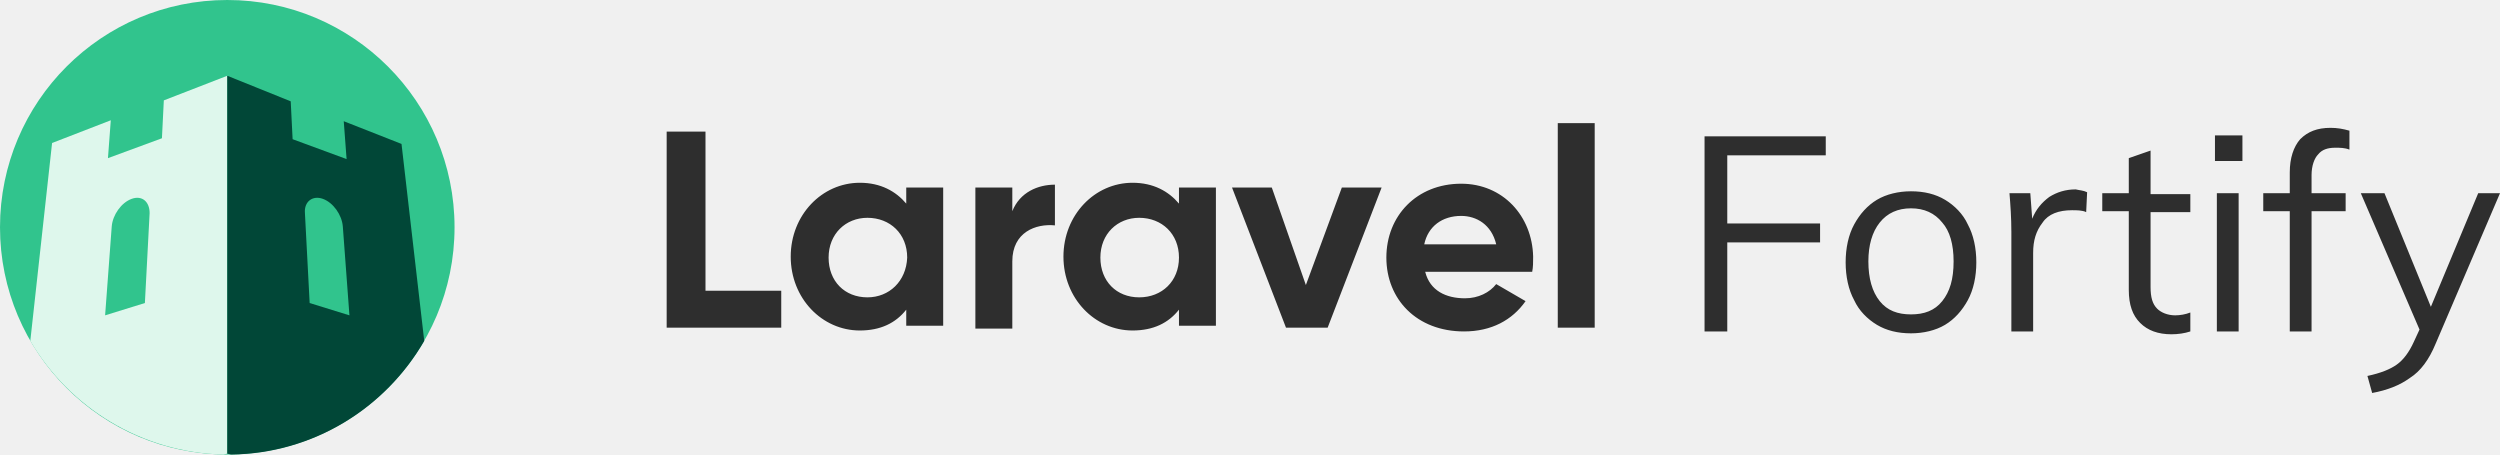
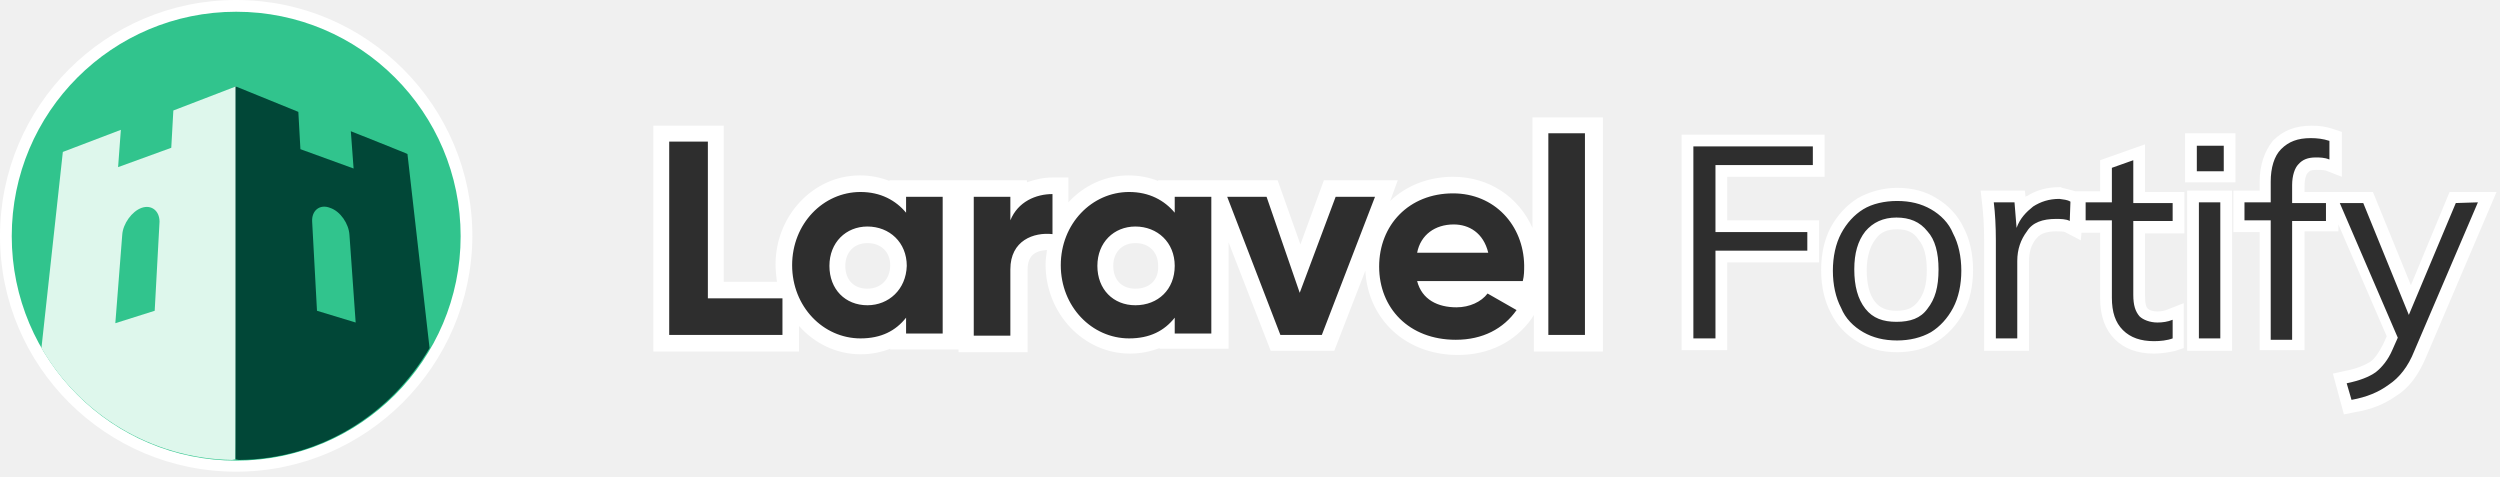
- <svg xmlns="http://www.w3.org/2000/svg" viewBox="0 0 264 48" width="264" height="48">
-   <circle fill="#31c48d" cx="24" cy="24" r="24" />
-   <path fill="#def7ec" d="M24 8l-6.7 2.6-.2 4-5.7 2.1.3-4-6.2 2.4-2.3 20.9c4.1 7 11.7 11.8 20.4 12l.4-.1v-39.9zm-8.7 24l-4.2 1.3.7-9.4c.1-1.2 1-2.5 2.1-2.9 1.1-.4 1.9.3 1.9 1.5l-.5 9.5z" />
-   <path fill="#014737" d="M36.3 12.8l.3 4-5.7-2.1-.2-4-6.7-2.7v39.9l.4.1c8.7-.1 16.3-4.9 20.4-12l-2.4-20.8-6.1-2.4zm-3.6 19.2l-.5-9.5c-.1-1.2.8-1.9 1.9-1.5 1.1.4 2 1.7 2.1 2.9l.7 9.4-4.2-1.3z" />
-   <path fill="#2E2E2E" d="M154.3 19.4c-4.7 0-7.9 3.4-7.9 7.8s3.2 7.8 8.2 7.8c2.9 0 5.1-1.2 6.5-3.2l-3.1-1.8c-.7.9-1.9 1.5-3.3 1.5-2 0-3.7-.8-4.2-2.8h11.3c.1-.5.1-1 .1-1.6-.1-4.3-3.2-7.7-7.6-7.7zm-3.9 6.4c.4-1.9 1.9-3 3.9-3 1.6 0 3.2.9 3.7 3h-7.6zm-39-6.3v4.3c-2-.2-4.5.7-4.5 3.8v7.1h-3.9v-14.9h3.9v2.5c.8-2 2.7-2.8 4.5-2.8zm-36.9 11.2h8v3.9h-12.1v-20.7h4.1v16.8zm21.2-9.2c-1.1-1.3-2.7-2.2-4.9-2.2-4 0-7.3 3.4-7.3 7.8s3.3 7.8 7.3 7.8c2.2 0 3.8-.8 4.9-2.2v1.7h3.9v-14.6h-3.9v1.7zm-4.1 9.9c-2.4 0-4.1-1.7-4.1-4.2s1.8-4.2 4.1-4.2c2.4 0 4.2 1.7 4.2 4.2-.1 2.5-1.9 4.2-4.2 4.2zm50.1-11.6h4.2l-5.7 14.8h-4.4l-5.7-14.8h4.2l3.6 10.3 3.8-10.3zm26.7-6.8v21.6h-3.9v-21.6h3.9zm-43.9 8.5c-1.1-1.3-2.7-2.2-4.9-2.2-4 0-7.3 3.4-7.3 7.8s3.3 7.8 7.3 7.8c2.2 0 3.8-.8 4.9-2.2v1.7h3.9v-14.6h-3.9v1.7zm-4.2 9.9c-2.4 0-4.1-1.7-4.1-4.2s1.8-4.2 4.1-4.2c2.4 0 4.2 1.7 4.2 4.2s-1.8 4.2-4.2 4.2zM180 35v-20.6h12.8v2h-10.4v7.2h9.8v2h-9.8v9.4h-2.4zm18.2-.7c-1-.6-1.9-1.5-2.4-2.6-.6-1.1-.9-2.5-.9-4s.3-2.9.9-4c.6-1.1 1.4-2 2.4-2.6s2.3-.9 3.6-.9c1.4 0 2.6.3 3.6.9 1 .6 1.9 1.5 2.4 2.6.6 1.1.9 2.5.9 4s-.3 2.9-.9 4c-.6 1.1-1.4 2-2.4 2.6-1 .6-2.3.9-3.6.9-1.4 0-2.6-.3-3.6-.9zm6.9-2.5c.8-1 1.2-2.3 1.2-4.2 0-1.8-.4-3.2-1.2-4.1-.8-1-1.9-1.5-3.3-1.5s-2.5.5-3.3 1.5c-.8 1-1.2 2.4-1.2 4.1 0 1.8.4 3.2 1.2 4.2.8 1 1.9 1.4 3.3 1.4s2.5-.4 3.3-1.4zm15.3-11.5l-.1 2.1c-.4-.2-1-.2-1.5-.2-1.4 0-2.5.4-3.1 1.3-.7.9-1 1.9-1 3.2v8.3h-2.3v-10.5c0-1.5-.1-2.9-.2-4.1h2.2l.2 2.7c.4-1 1-1.7 1.8-2.3.8-.5 1.7-.8 2.8-.8.4.1.8.1 1.2.3zm6.7 2v8c0 1.1.2 1.8.7 2.3.4.4 1.1.7 1.9.7.5 0 1.1-.1 1.6-.3v2c-.6.2-1.3.3-2 .3-1.4 0-2.5-.4-3.3-1.2-.8-.8-1.2-1.9-1.2-3.5v-8.3h-2.8v-1.9h2.8v-3.7l2.3-.8v4.6h4.2v1.9h-4.2zm6.8-8h2.9v2.7h-2.9v-2.7zm.2 20.7v-14.6h2.3v14.6h-2.3zm10.7-18.7c-.4.4-.7 1.2-.7 2.2v1.9h3.6v1.9h-3.6v12.7h-2.3v-12.7h-2.8v-1.9h2.8v-2.2c0-1.5.4-2.7 1.1-3.5.8-.8 1.8-1.2 3.2-1.2.7 0 1.3.1 2 .3v2c-.5-.2-1-.2-1.5-.2-.8 0-1.4.2-1.8.7zm19.2 4.1l-6.8 15.9c-.7 1.7-1.6 2.9-2.7 3.6-1.1.8-2.4 1.3-4 1.6l-.5-1.8c1.4-.3 2.4-.7 3.1-1.2.7-.5 1.3-1.3 1.8-2.4l.6-1.3-6.2-14.4h2.5l4.9 12 5-12h2.3z" />
+ <svg xmlns="http://www.w3.org/2000/svg" width="362" height="69" viewBox="0 0 362 69">
+   <style>.st0{fill:#fff}.st4{fill:#2e2e2e}</style>
+   <path class="st0" d="M221.9 17v16c-2-4.5-6.3-7.4-11.5-7.4-3.6 0-6.8 1.3-9.1 3.5l1.1-3h-10.7l-3.4 9.3-3.3-9.3h-17.3v.1c-1.3-.5-2.7-.8-4.3-.8-3.4 0-6.5 1.5-8.7 3.9v-3.6h-2.3c-1.3 0-2.6.3-3.7.7v-.3h-19.9v.1c-1.3-.5-2.7-.8-4.3-.8-6.7 0-12.2 5.8-12.2 12.9 0 .9.1 1.7.2 2.5h-7.7V18.2H94.6v32.7h21.1v-3.7c2.2 2.5 5.4 4.1 8.9 4.1 1.6 0 3-.3 4.3-.8v.1h9.9v.4h10V39c0-1.8.9-2.7 2.8-2.8-.1.7-.2 1.4-.2 2.1 0 7.1 5.5 12.9 12.2 12.9 1.6 0 3-.3 4.3-.8v.1h10V35.1l6.1 15.7h9.2l4.5-11.6c.4 7.1 5.9 12.2 13.4 12.2 4.5 0 8.3-1.9 10.7-5.3l.3-.5v5.3h10V17h-10.2zm-96.3 24.8c-2 0-3.2-1.3-3.2-3.3 0-2 1.3-3.3 3.2-3.3 2 0 3.3 1.3 3.3 3.2 0 2.1-1.4 3.4-3.3 3.4zm38.8 0c-2 0-3.2-1.3-3.2-3.3 0-2 1.3-3.3 3.2-3.3 2 0 3.3 1.3 3.3 3.3.1 2-1.2 3.3-3.3 3.3zM34.2 68.3C15.3 68.3 0 53 0 34.2 0 15.3 15.3 0 34.2 0s34.2 15.3 34.2 34.2C68.3 53 53 68.3 34.2 68.3z" />
+   <circle cx="34.2" cy="34.2" r="32.5" fill="#31c48d" />
+   <path d="M34.2 12.5 25.1 16l-.3 5.4-7.7 2.8.4-5.4L9.1 22 6 50.4c5.5 9.5 15.8 16 27.6 16.2l.5-.1c.1 0 .1-54 .1-54zM22.4 45l-5.7 1.8 1-12.8c.1-1.6 1.4-3.4 2.8-3.9s2.6.4 2.6 2L22.4 45z" fill="#def7ec" />
+   <path d="m50.8 19 .4 5.4-7.7-2.8-.3-5.4-9.1-3.7v54l.5.1c11.8-.1 22-6.6 27.6-16.2L59 22.3c.1 0-8.2-3.3-8.2-3.3zm-4.9 26-.7-12.9c-.1-1.6 1.1-2.6 2.6-2 1.5.5 2.7 2.3 2.8 3.9l.9 12.7-5.6-1.7z" fill="#014737" />
+   <path class="st0" d="m337.8 54.1 1.8-.4c1.6-.3 2.8-.8 3.6-1.3.7-.5 1.3-1.4 1.9-2.6l.5-1.1-7-16.2v1h-4.9v17.2h-6.5V33.6h-3.8v-6h3.8v-1.3c0-2.4.7-4.4 1.9-5.9l.1-.1c1.4-1.4 3.2-2.1 5.5-2.1 1.1 0 2 .1 3.2.5l1.2.4v6.5l-2.3-.9c-.4-.1-.8-.1-1.4-.1-.9 0-1 .2-1.1.3l-.1.1-.1.1c-.1.1-.4.7-.4 1.8v.9h9.9l5.5 13.5 5.6-13.5h6.8l-10.2 23.9c-1.1 2.6-2.5 4.5-4.3 5.6-1.7 1.2-3.6 2-6.1 2.4l-1.5.3-1.6-5.9zm-25.9-2.9c-2.4 0-4.3-.7-5.7-2.1-1.4-1.4-2.1-3.4-2.1-5.9v-9.5h-2.7l-.1 1.1-2.3-1.2c-.2-.1-.9-.1-1.3-.1-1 0-2.2.2-2.8 1l-.1.1c-.7.9-1 1.9-1 3.3v12.9h-6.5v-16c0-2-.1-3.8-.3-5.4l-.2-1.8h6.4l.1.9.1-.1h.1c1.4-.9 3-1.3 4.7-1.3h.2l.2.1c.1 0 .3.1.4.1.4.1.9.2 1.5.4h3.6v-4.5l6.5-2.3v6.9h5.7v6h-5.7v9c0 1.3.2 1.7.4 1.9.2.2.7.4 1.4.4.5 0 1.1-.1 1.5-.3l2.3-.9v6.5l-1.2.4c-.8.2-2 .4-3.1.4zm-37.2-.2c-2.2 0-4.1-.5-5.7-1.5-1.7-1-3.1-2.5-3.9-4.2-.9-1.7-1.4-3.8-1.4-6.2 0-2.4.5-4.5 1.4-6.2 1-1.8 2.3-3.2 3.9-4.2 1.6-.9 3.6-1.5 5.7-1.5 2.2 0 4.1.5 5.7 1.5 1.7 1 3.1 2.5 3.9 4.2.9 1.7 1.4 3.8 1.4 6.2 0 2.4-.5 4.5-1.4 6.2-1 1.8-2.3 3.2-3.9 4.2-1.5 1-3.6 1.5-5.7 1.5zm0-17.8c-1.4 0-2.4.4-3.1 1.4-.8 1-1.3 2.6-1.3 4.5 0 2 .4 3.6 1.2 4.6.7.9 1.7 1.3 3.1 1.3 1.5 0 2.4-.4 3.1-1.3.9-1.1 1.3-2.5 1.3-4.6 0-2-.4-3.5-1.2-4.4-.7-1.1-1.7-1.5-3.1-1.5zm42 17.6V27.6h6.5v23.2h-6.5zm-73.2 0V19.5h20.7v6.1h-14.1v6.3h13.3V38h-13.3v12.7h-6.6zm72.9-24.4v-7.1h7.3v7.1h-7.3z" />
+   <path class="st4" d="M245.2 49.1V21.2h17.3v2.7h-14.1v9.7h13.3v2.7h-13.3V49h-3.2v.1zm24.6-1c-1.4-.8-2.6-2-3.2-3.5-.8-1.5-1.2-3.4-1.2-5.4s.4-3.9 1.2-5.4c.8-1.5 1.9-2.7 3.2-3.5s3.1-1.2 4.9-1.2c1.9 0 3.5.4 4.9 1.2s2.6 2 3.2 3.5c.8 1.5 1.2 3.4 1.2 5.4s-.4 3.9-1.2 5.4c-.8 1.5-1.9 2.7-3.2 3.5-1.4.8-3.1 1.2-4.9 1.2-1.9 0-3.5-.4-4.9-1.2zm9.3-3.4c1.1-1.4 1.6-3.1 1.6-5.7 0-2.4-.5-4.3-1.6-5.5-1.1-1.4-2.6-2-4.5-2s-3.4.7-4.5 2c-1.1 1.4-1.6 3.2-1.6 5.5 0 2.4.5 4.3 1.6 5.7s2.6 1.9 4.5 1.9c2 0 3.5-.5 4.5-1.9zm20.7-15.5-.1 2.8c-.5-.3-1.4-.3-2-.3-1.9 0-3.4.5-4.2 1.8-.9 1.2-1.4 2.6-1.4 4.3V49H289V34.8c0-2-.1-3.9-.3-5.5h3l.3 3.7c.5-1.4 1.4-2.3 2.4-3.1 1.1-.7 2.3-1.1 3.8-1.1.6.1 1.1.1 1.6.4zm9.1 2.7v10.8c0 1.5.3 2.4.9 3.1.5.5 1.5.9 2.6.9.7 0 1.5-.1 2.2-.4V49c-.8.3-1.8.4-2.7.4-1.9 0-3.4-.5-4.5-1.6s-1.6-2.6-1.6-4.7V31.9H302v-2.6h3.8v-5l3.1-1.1v6.2h5.7V32h-5.7v-.1zm9.2-10.8h3.9v3.7h-3.9v-3.7zm.3 28V29.3h3.1V49h-3.1zm14.4-25.3c-.5.5-.9 1.6-.9 3v2.6h4.9V32h-4.9v17.2h-3.1V31.9H325v-2.6h3.8v-3c0-2 .5-3.7 1.5-4.7 1.1-1.1 2.4-1.6 4.3-1.6.9 0 1.8.1 2.7.4v2.7c-.7-.3-1.4-.3-2-.3-1.1 0-1.9.3-2.5 1zm26 5.5-9.2 21.5c-.9 2.3-2.2 3.9-3.7 4.9-1.5 1.1-3.2 1.8-5.4 2.2l-.7-2.4c1.9-.4 3.2-.9 4.2-1.6.9-.7 1.8-1.8 2.4-3.2l.8-1.8-8.4-19.5h3.4l6.6 16.2 6.8-16.2 3.2-.1zM220.7 38.4c-.1-5.8-4.3-10.4-10.3-10.4-6.4 0-10.7 4.6-10.7 10.6s4.3 10.6 11.1 10.6c3.9 0 6.9-1.6 8.8-4.3l-4.2-2.4c-.9 1.2-2.6 2-4.5 2-2.7 0-5-1.1-5.7-3.8h15.3c.2-.8.2-1.5.2-2.3zm-15.5-1.8c.5-2.6 2.6-4.1 5.3-4.1 2.2 0 4.3 1.2 5 4.1h-10.3zM152.4 28.1v5.8c-2.7-.3-6.1.9-6.1 5.1v9.6H141V28.5h5.3v3.4c1.1-2.7 3.7-3.8 6.1-3.8zM102.5 43.2h10.8v5.3H96.9v-28h5.6zM131.2 28.5v2.3c-1.5-1.8-3.7-3-6.6-3-5.4 0-9.9 4.6-9.9 10.6s4.5 10.6 9.9 10.6c3 0 5.1-1.1 6.6-3v2.3h5.3V28.5h-5.3zm-5.6 15.7c-3.2 0-5.5-2.3-5.5-5.7s2.4-5.7 5.5-5.7c3.2 0 5.7 2.3 5.7 5.7-.1 3.4-2.6 5.7-5.7 5.7zM193.4 28.5h5.7l-7.7 20h-6l-7.7-20h5.7l4.8 13.9 5.2-13.9zM224.2 19.3h5.3v29.2h-5.3zM170.1 28.5v2.3c-1.5-1.8-3.7-3-6.6-3-5.4 0-9.9 4.6-9.9 10.6s4.5 10.6 9.9 10.6c3 0 5.1-1.1 6.6-3v2.3h5.3V28.5h-5.3zm-5.7 15.7c-3.2 0-5.5-2.3-5.5-5.7s2.4-5.7 5.5-5.7c3.2 0 5.7 2.3 5.7 5.7 0 3.4-2.4 5.7-5.7 5.7z" />
</svg>
